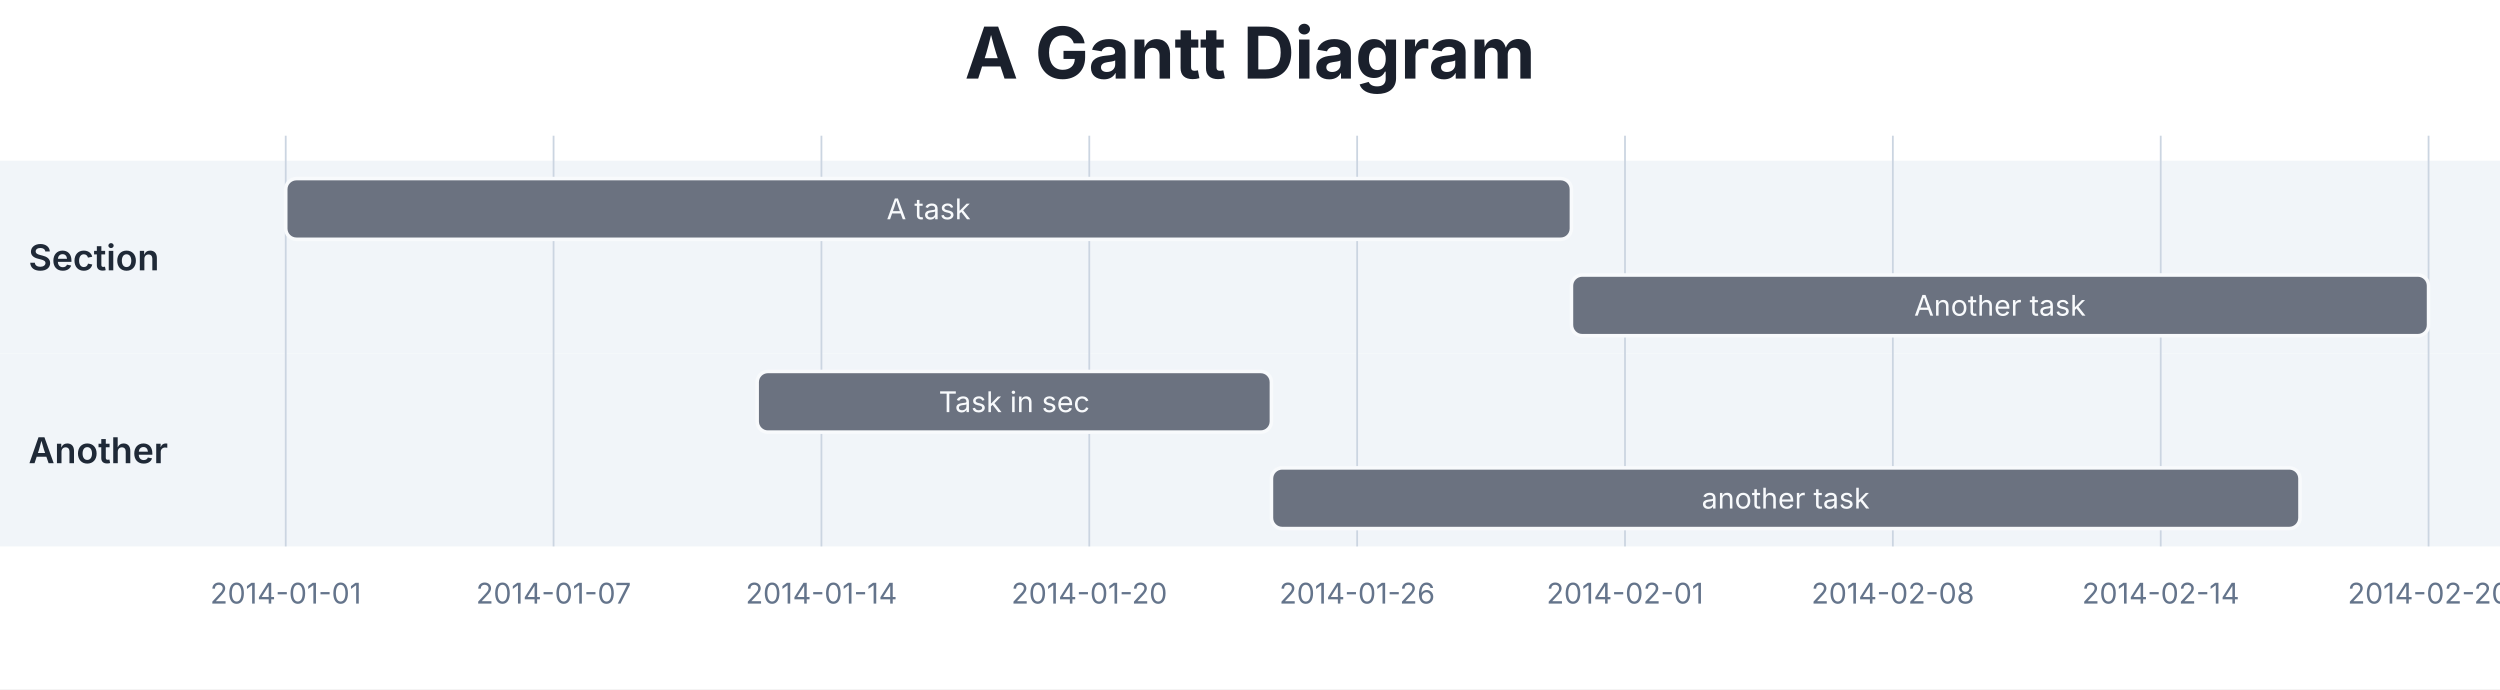
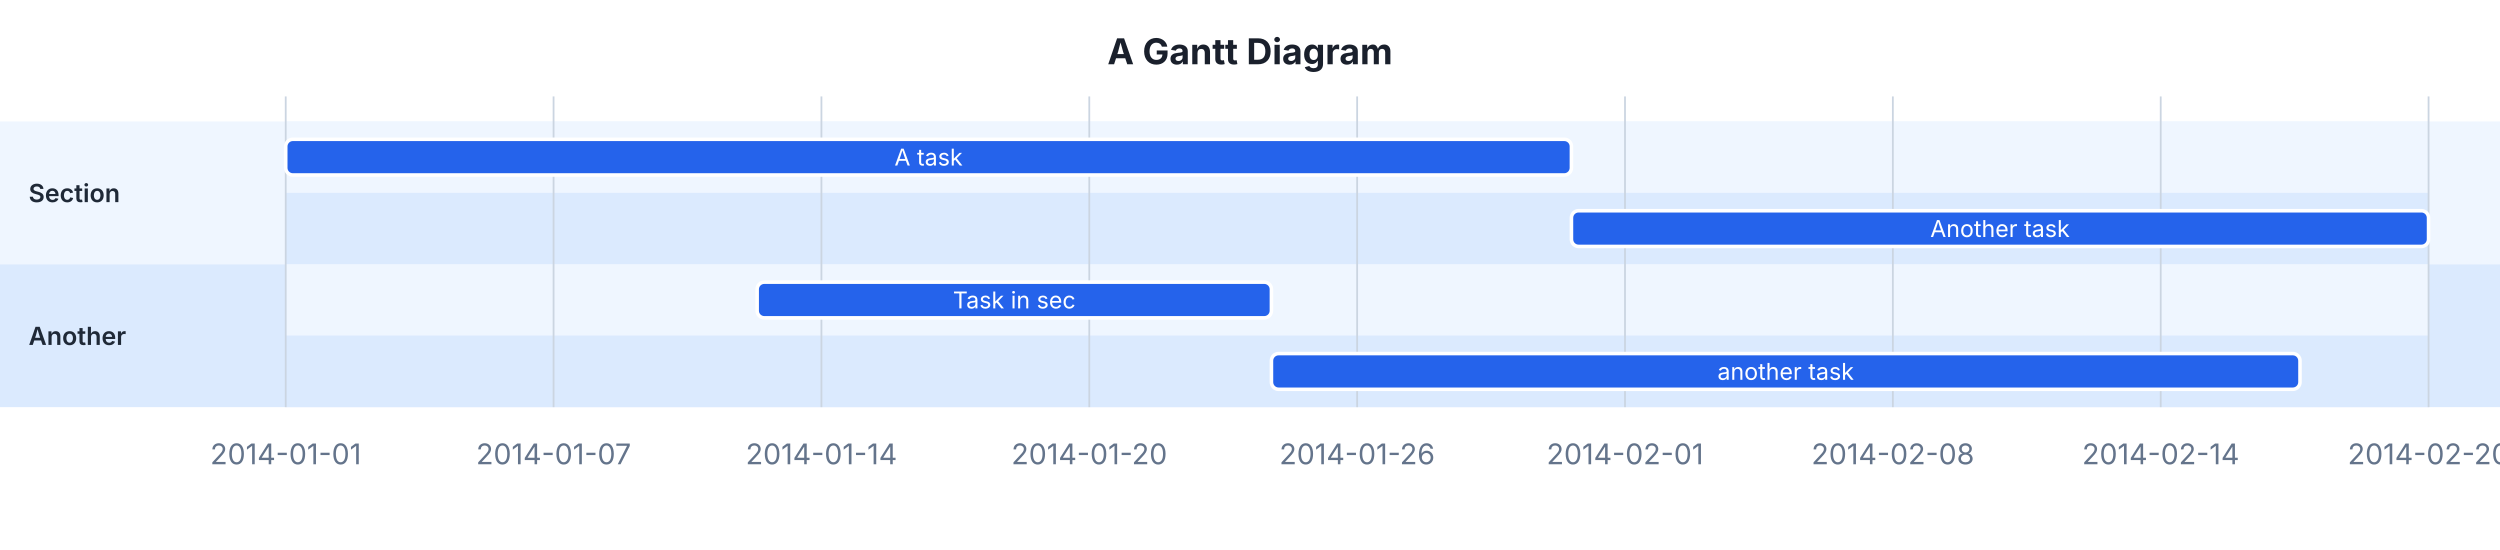
- <svg xmlns="http://www.w3.org/2000/svg" width="1400" height="386" viewBox="0 0 1400 386" font-family="Inter, system-ui, sans-serif">
+ <svg xmlns="http://www.w3.org/2000/svg" width="1400" height="308" viewBox="0 0 1400 308" font-family="Inter, system-ui, sans-serif">
  <rect width="100%" height="100%" fill="white" />
-   <text x="700.0" y="44" fill="#1a202c" font-size="40" font-weight="700" text-anchor="middle">A Gantt Diagram</text>
-   <rect x="0" y="90.0" width="1400.0" height="108.0" fill="#f1f5f9" />
-   <text x="16" y="144.0" fill="#1f2937" font-size="20" font-weight="600" dominant-baseline="middle">Section</text>
-   <rect x="0" y="198.0" width="1400.0" height="108.0" fill="#f1f5f9" />
-   <text x="16" y="252.0" fill="#1f2937" font-size="20" font-weight="600" dominant-baseline="middle">Another</text>
-   <line x1="160.0" y1="76.0" x2="160.0" y2="306.0" stroke="#cbd5e1" stroke-width="1" />
-   <text x="160.0" y="338.0" fill="#64748b" font-size="16" text-anchor="middle">2014-01-01</text>
-   <line x1="310.0" y1="76.0" x2="310.0" y2="306.0" stroke="#cbd5e1" stroke-width="1" />
-   <text x="310.0" y="338.0" fill="#64748b" font-size="16" text-anchor="middle">2014-01-07</text>
-   <line x1="460.0" y1="76.0" x2="460.0" y2="306.0" stroke="#cbd5e1" stroke-width="1" />
-   <text x="460.0" y="338.0" fill="#64748b" font-size="16" text-anchor="middle">2014-01-14</text>
-   <line x1="610.0" y1="76.0" x2="610.0" y2="306.0" stroke="#cbd5e1" stroke-width="1" />
-   <text x="610.0" y="338.0" fill="#64748b" font-size="16" text-anchor="middle">2014-01-20</text>
-   <line x1="760.0" y1="76.0" x2="760.0" y2="306.0" stroke="#cbd5e1" stroke-width="1" />
-   <text x="760.0" y="338.0" fill="#64748b" font-size="16" text-anchor="middle">2014-01-26</text>
-   <line x1="910.0" y1="76.0" x2="910.0" y2="306.0" stroke="#cbd5e1" stroke-width="1" />
-   <text x="910.0" y="338.0" fill="#64748b" font-size="16" text-anchor="middle">2014-02-01</text>
-   <line x1="1060.0" y1="76.0" x2="1060.0" y2="306.0" stroke="#cbd5e1" stroke-width="1" />
-   <text x="1060.0" y="338.0" fill="#64748b" font-size="16" text-anchor="middle">2014-02-08</text>
-   <line x1="1210.0" y1="76.0" x2="1210.0" y2="306.0" stroke="#cbd5e1" stroke-width="1" />
-   <text x="1210.0" y="338.0" fill="#64748b" font-size="16" text-anchor="middle">2014-02-14</text>
-   <line x1="1360.0" y1="76.0" x2="1360.0" y2="306.0" stroke="#cbd5e1" stroke-width="1" />
-   <text x="1360.0" y="338.0" fill="#64748b" font-size="16" text-anchor="middle">2014-02-20</text>
-   <rect x="160.0" y="100.0" width="720.0" height="34.0" rx="6" ry="6" fill="#6b7280" stroke="#f8fafc" stroke-width="2" />
-   <text x="520.0" y="117.0" fill="#f8fafc" font-size="16" text-anchor="middle" dominant-baseline="middle">A task</text>
-   <rect x="880.0" y="154.0" width="480.0" height="34.0" rx="6" ry="6" fill="#6b7280" stroke="#f8fafc" stroke-width="2" />
-   <text x="1120.0" y="171.0" fill="#f8fafc" font-size="16" text-anchor="middle" dominant-baseline="middle">Another task</text>
-   <rect x="424.0" y="208.0" width="288.0" height="34.0" rx="6" ry="6" fill="#6b7280" stroke="#f8fafc" stroke-width="2" />
-   <text x="568.0" y="225.0" fill="#f8fafc" font-size="16" text-anchor="middle" dominant-baseline="middle">Task in sec</text>
-   <rect x="712.0" y="262.0" width="576.0" height="34.0" rx="6" ry="6" fill="#6b7280" stroke="#f8fafc" stroke-width="2" />
-   <text x="1000.0" y="279.0" fill="#f8fafc" font-size="16" text-anchor="middle" dominant-baseline="middle">another task</text>
+   <text x="700.0" y="36" fill="#1a202c" font-size="20" font-weight="700" text-anchor="middle">A Gantt Diagram</text>
+   <rect x="0" y="68.0" width="1400.0" height="80.0" fill="#eff6ff" />
+   <text x="16" y="108.0" fill="#1f2937" font-size="14" font-weight="600" dominant-baseline="middle">Section</text>
+   <rect x="0" y="148.0" width="1400.0" height="80.0" fill="#dbeafe" />
+   <text x="16" y="188.0" fill="#1f2937" font-size="14" font-weight="600" dominant-baseline="middle">Another</text>
+   <rect x="160.0" y="68.0" width="1200.0" height="40.0" fill="#eff6ff" />
+   <rect x="160.0" y="108.0" width="1200.0" height="40.0" fill="#dbeafe" />
+   <rect x="160.0" y="148.0" width="1200.0" height="40.0" fill="#eff6ff" />
+   <rect x="160.0" y="188.0" width="1200.0" height="40.0" fill="#dbeafe" />
+   <line x1="160.0" y1="54.0" x2="160.0" y2="228.0" stroke="#cbd5e1" stroke-width="1" />
+   <text x="160.0" y="260.0" fill="#64748b" font-size="16" text-anchor="middle">2014-01-01</text>
+   <line x1="310.0" y1="54.0" x2="310.0" y2="228.0" stroke="#cbd5e1" stroke-width="1" />
+   <text x="310.0" y="260.0" fill="#64748b" font-size="16" text-anchor="middle">2014-01-07</text>
+   <line x1="460.0" y1="54.0" x2="460.0" y2="228.0" stroke="#cbd5e1" stroke-width="1" />
+   <text x="460.0" y="260.0" fill="#64748b" font-size="16" text-anchor="middle">2014-01-14</text>
+   <line x1="610.0" y1="54.0" x2="610.0" y2="228.0" stroke="#cbd5e1" stroke-width="1" />
+   <text x="610.0" y="260.0" fill="#64748b" font-size="16" text-anchor="middle">2014-01-20</text>
+   <line x1="760.0" y1="54.0" x2="760.0" y2="228.0" stroke="#cbd5e1" stroke-width="1" />
+   <text x="760.0" y="260.0" fill="#64748b" font-size="16" text-anchor="middle">2014-01-26</text>
+   <line x1="910.0" y1="54.0" x2="910.0" y2="228.0" stroke="#cbd5e1" stroke-width="1" />
+   <text x="910.0" y="260.0" fill="#64748b" font-size="16" text-anchor="middle">2014-02-01</text>
+   <line x1="1060.0" y1="54.0" x2="1060.0" y2="228.0" stroke="#cbd5e1" stroke-width="1" />
+   <text x="1060.0" y="260.0" fill="#64748b" font-size="16" text-anchor="middle">2014-02-08</text>
+   <line x1="1210.0" y1="54.0" x2="1210.0" y2="228.0" stroke="#cbd5e1" stroke-width="1" />
+   <text x="1210.0" y="260.0" fill="#64748b" font-size="16" text-anchor="middle">2014-02-14</text>
+   <line x1="1360.0" y1="54.0" x2="1360.0" y2="228.0" stroke="#cbd5e1" stroke-width="1" />
+   <text x="1360.0" y="260.0" fill="#64748b" font-size="16" text-anchor="middle">2014-02-20</text>
+   <rect x="160.0" y="78.0" width="720.0" height="20.0" rx="4" ry="4" fill="#2563eb" stroke="#ffffff" stroke-width="2" />
+   <text x="520.0" y="88.0" fill="#ffffff" font-size="13" text-anchor="middle" dominant-baseline="middle">A task</text>
+   <rect x="880.0" y="118.0" width="480.0" height="20.0" rx="4" ry="4" fill="#2563eb" stroke="#ffffff" stroke-width="2" />
+   <text x="1120.0" y="128.0" fill="#ffffff" font-size="13" text-anchor="middle" dominant-baseline="middle">Another task</text>
+   <rect x="424.0" y="158.0" width="288.0" height="20.0" rx="4" ry="4" fill="#2563eb" stroke="#ffffff" stroke-width="2" />
+   <text x="568.0" y="168.0" fill="#ffffff" font-size="13" text-anchor="middle" dominant-baseline="middle">Task in sec</text>
+   <rect x="712.0" y="198.0" width="576.0" height="20.0" rx="4" ry="4" fill="#2563eb" stroke="#ffffff" stroke-width="2" />
+   <text x="1000.0" y="208.0" fill="#ffffff" font-size="13" text-anchor="middle" dominant-baseline="middle">another task</text>
</svg>
